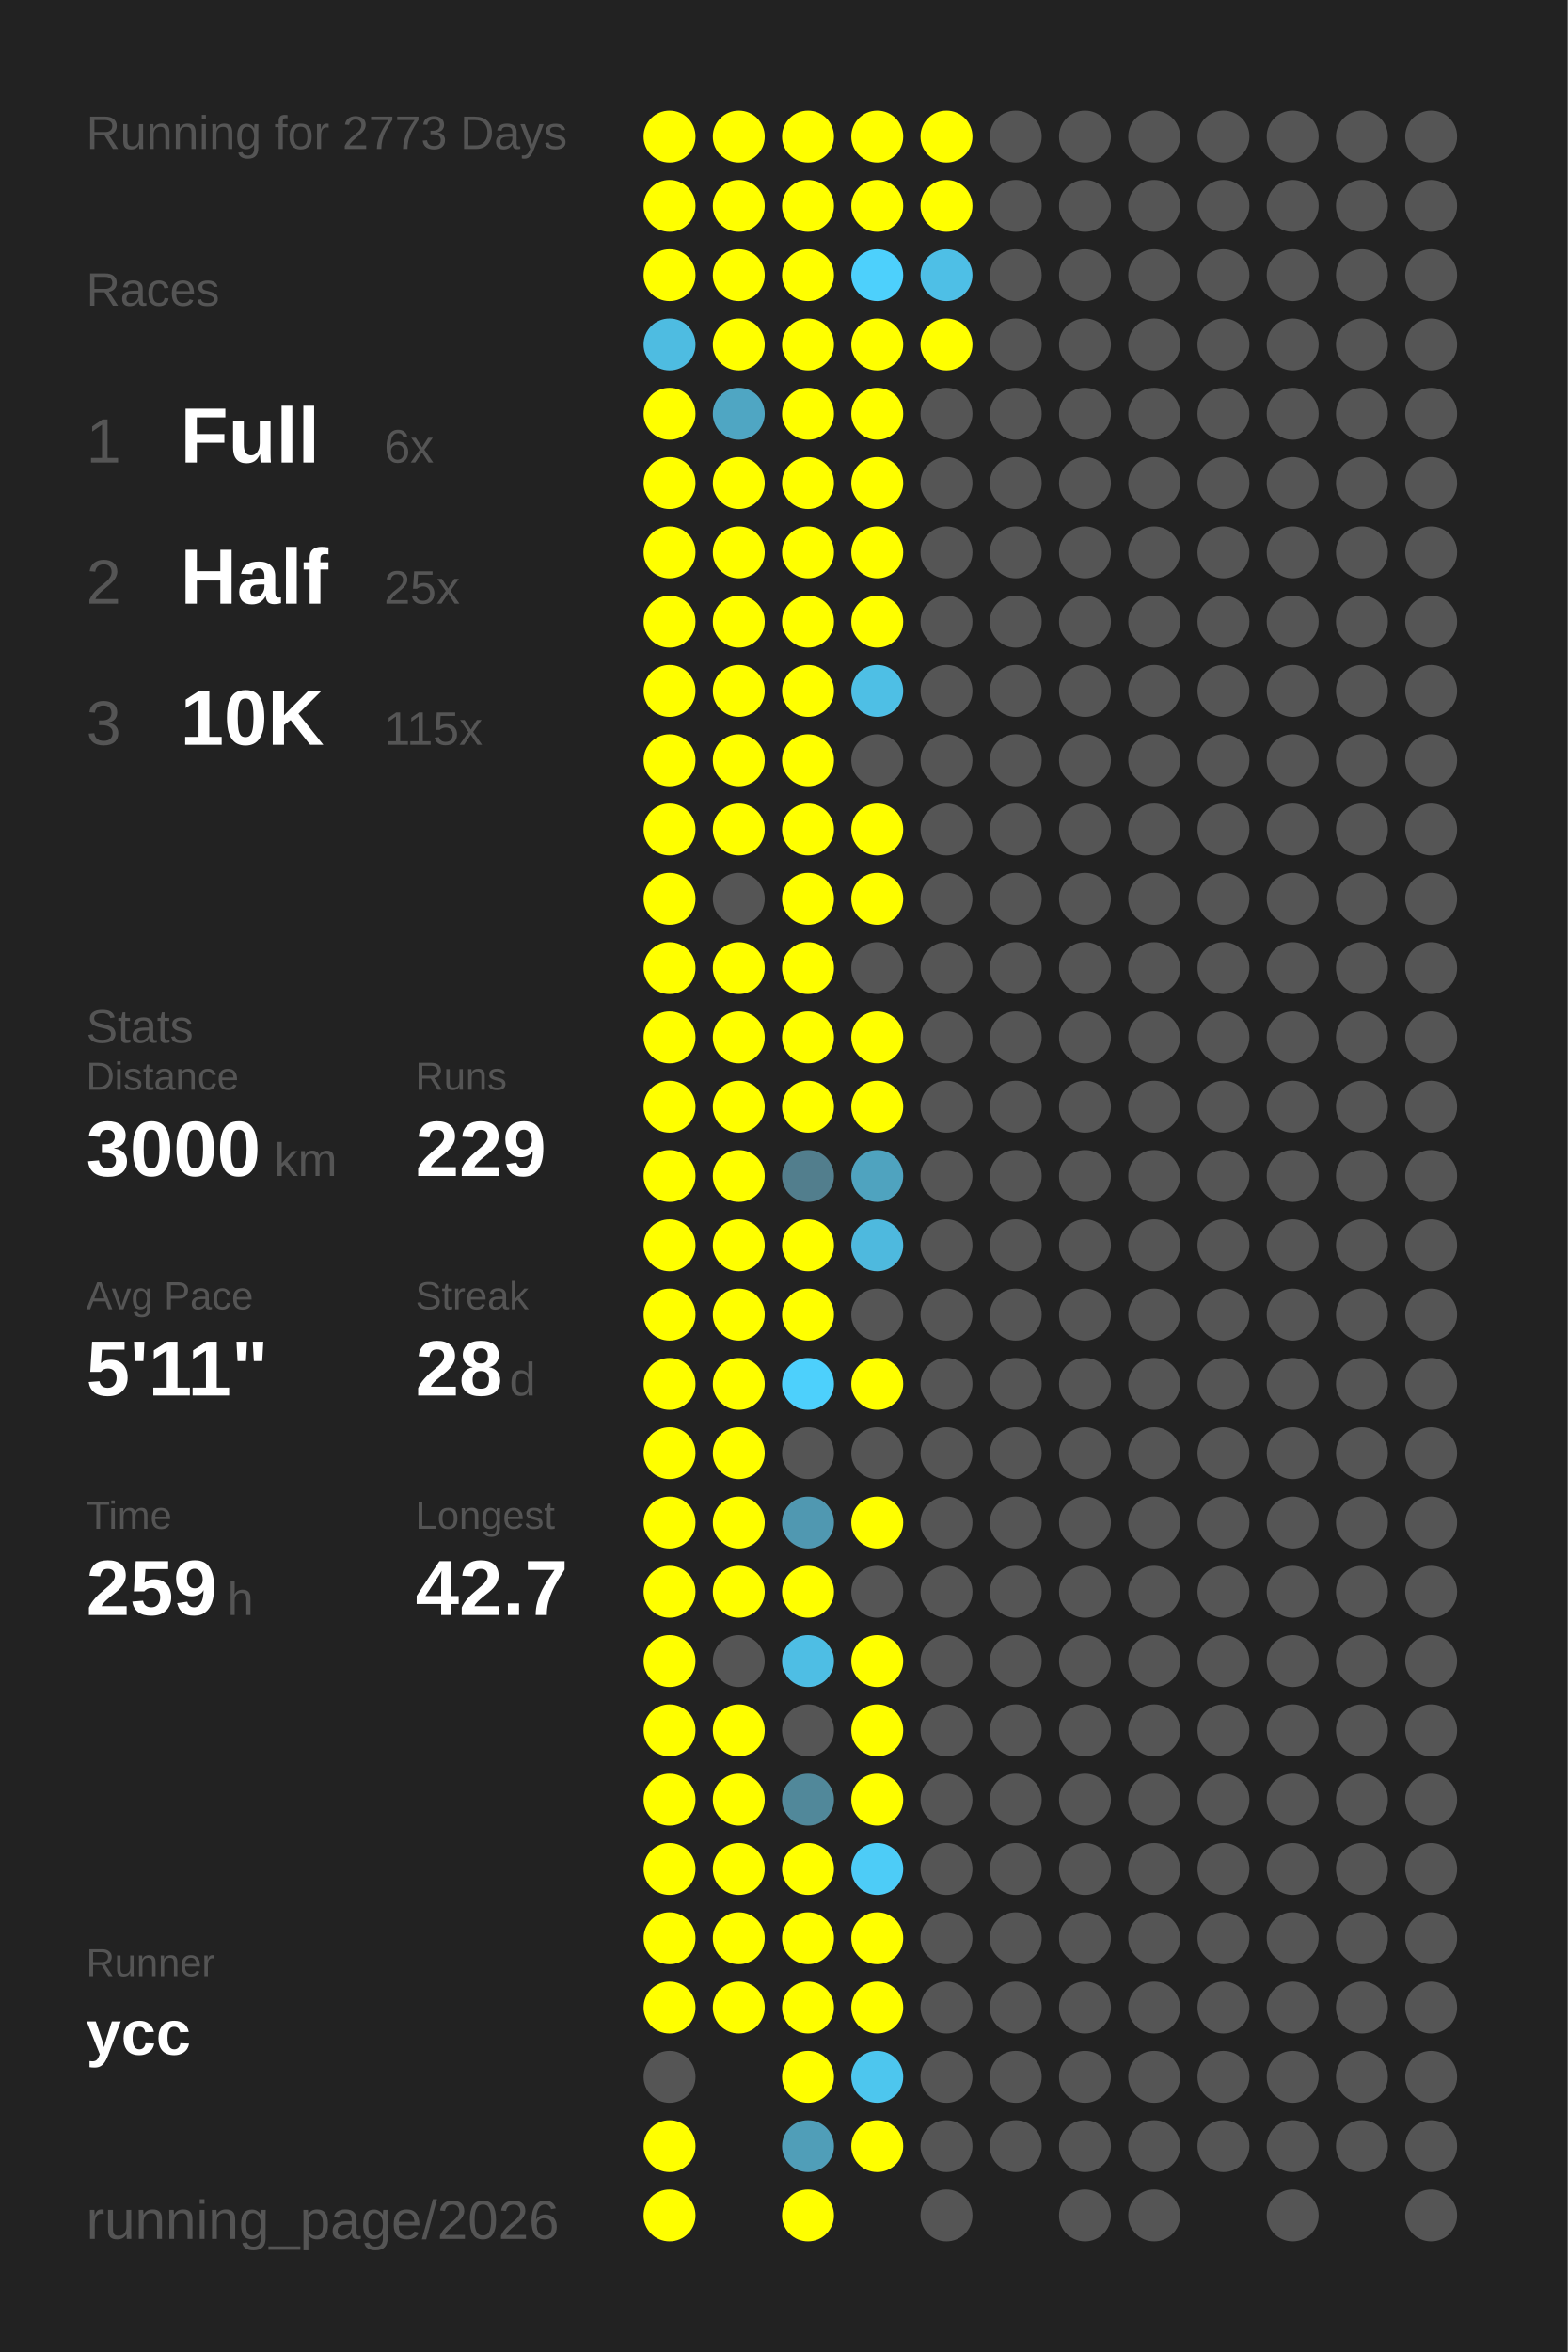
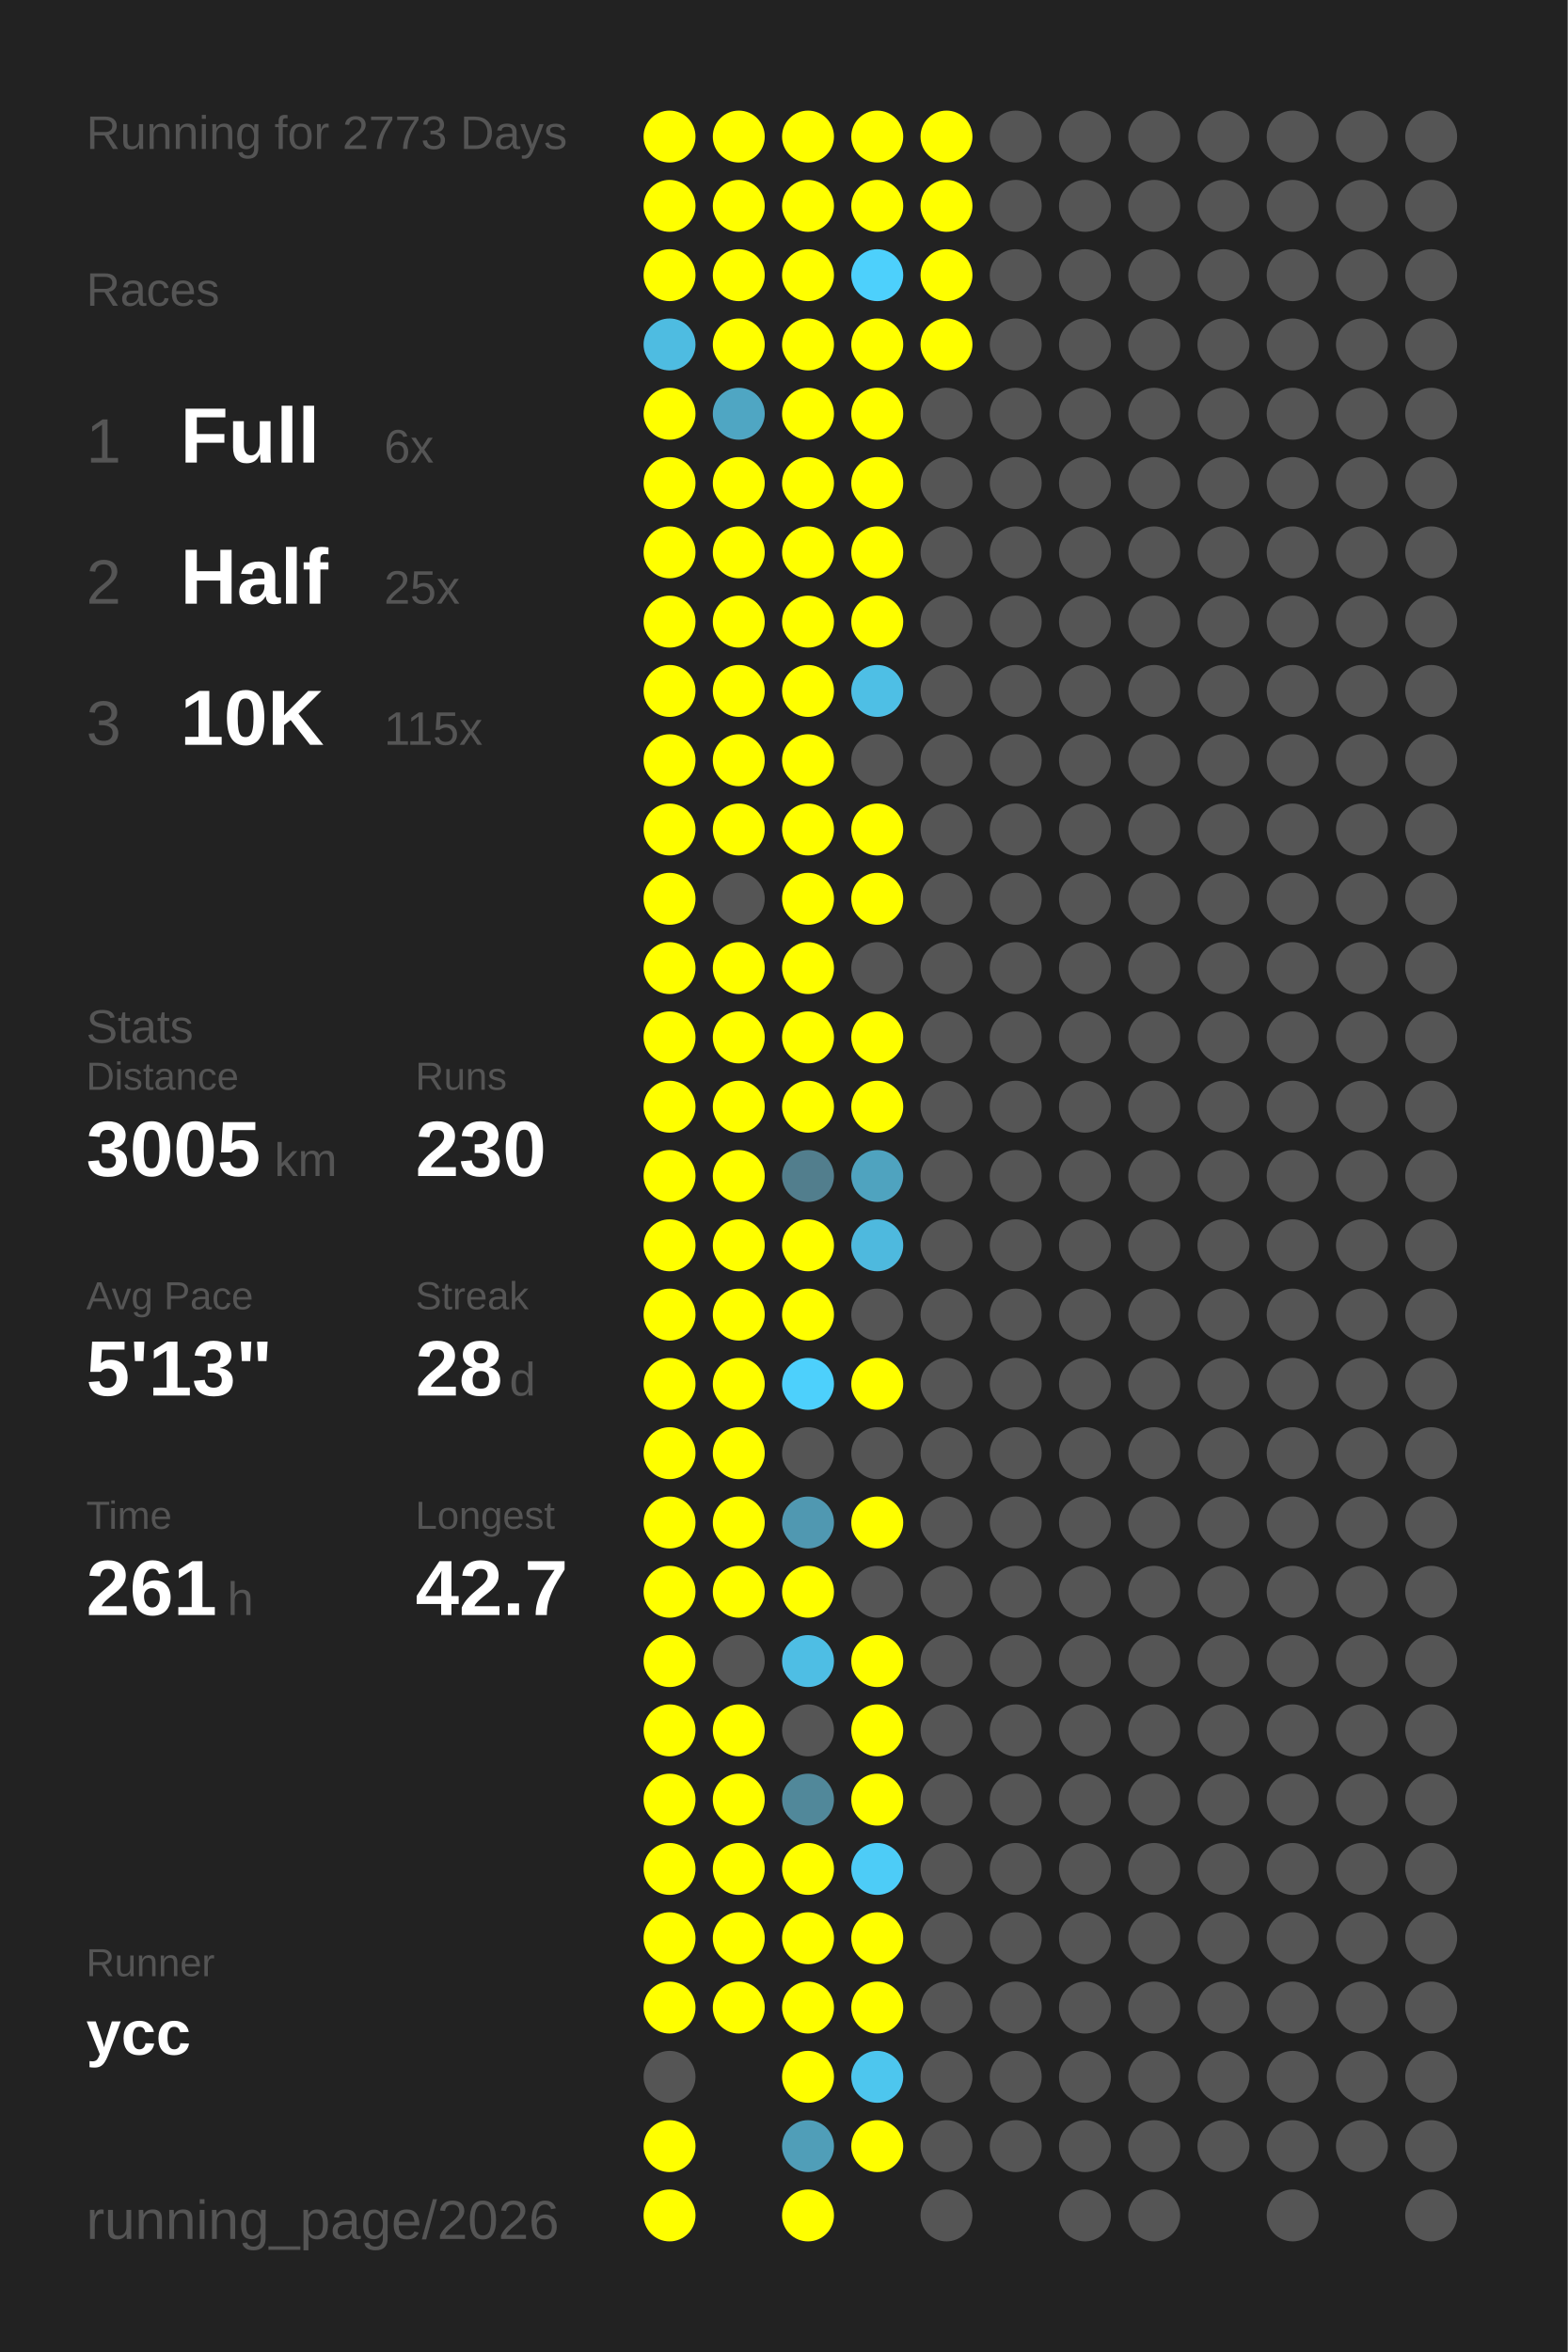
<svg xmlns="http://www.w3.org/2000/svg" baseProfile="full" height="300mm" version="1.1" viewBox="0,0,200,300" width="200mm">
  <defs />
  <rect fill="#222222" height="300" width="200" x="0" y="0" />
  <text fill="#555555" style="font-size:6px; font-family:Arial;" x="11" y="19">Running for 2773 Days</text>
  <text fill="#555555" style="font-size:6px; font-family:Arial;" x="11" y="39">Races</text>
  <text fill="#555555" style="font-size:8px; font-family:Arial;" x="11" y="59">1</text>
  <text fill="#FFFFFF" style="font-size:10px; font-family:Arial; font-weight:bold;" x="23" y="59">Full</text>
  <text fill="#555555" style="font-size:6px; font-family:Arial;" x="49" y="59">6x</text>
  <text fill="#555555" style="font-size:8px; font-family:Arial;" x="11" y="77">2</text>
  <text fill="#FFFFFF" style="font-size:10px; font-family:Arial; font-weight:bold;" x="23" y="77">Half</text>
  <text fill="#555555" style="font-size:6px; font-family:Arial;" x="49" y="77">25x</text>
  <text fill="#555555" style="font-size:8px; font-family:Arial;" x="11" y="95">3</text>
  <text fill="#FFFFFF" style="font-size:10px; font-family:Arial; font-weight:bold;" x="23" y="95">10K</text>
  <text fill="#555555" style="font-size:6px; font-family:Arial;" x="49" y="95">115x</text>
  <text fill="#555555" style="font-size:6px; font-family:Arial;" x="11" y="133">Stats</text>
  <text fill="#555555" style="font-size:5px; font-family:Arial;" x="11" y="139">Distance</text>
-   <text fill="#FFFFFF" style="font-size:10px; font-family:Arial; font-weight:bold;" x="11" y="150">3000</text>
+   <text fill="#FFFFFF" style="font-size:10px; font-family:Arial; font-weight:bold;" x="11" y="150">3005</text>
  <text fill="#555555" style="font-size:6px; font-family:Arial;" x="35" y="150">km</text>
  <text fill="#555555" style="font-size:5px; font-family:Arial;" x="53" y="139">Runs</text>
-   <text fill="#FFFFFF" style="font-size:10px; font-family:Arial; font-weight:bold;" x="53" y="150">229</text>
+   <text fill="#FFFFFF" style="font-size:10px; font-family:Arial; font-weight:bold;" x="53" y="150">230</text>
  <text fill="#555555" style="font-size:5px; font-family:Arial;" x="11" y="167">Avg Pace</text>
-   <text fill="#FFFFFF" style="font-size:10px; font-family:Arial; font-weight:bold;" x="11" y="178">5'11"</text>
+   <text fill="#FFFFFF" style="font-size:10px; font-family:Arial; font-weight:bold;" x="11" y="178">5'13"</text>
  <text fill="#555555" style="font-size:5px; font-family:Arial;" x="53" y="167">Streak</text>
  <text fill="#FFFFFF" style="font-size:10px; font-family:Arial; font-weight:bold;" x="53" y="178">28</text>
  <text fill="#555555" style="font-size:6px; font-family:Arial;" x="65" y="178">d</text>
  <text fill="#555555" style="font-size:5px; font-family:Arial;" x="11" y="195">Time</text>
-   <text fill="#FFFFFF" style="font-size:10px; font-family:Arial; font-weight:bold;" x="11" y="206">259</text>
+   <text fill="#FFFFFF" style="font-size:10px; font-family:Arial; font-weight:bold;" x="11" y="206">261</text>
  <text fill="#555555" style="font-size:6px; font-family:Arial;" x="29" y="206">h</text>
  <text fill="#555555" style="font-size:5px; font-family:Arial;" x="53" y="195">Longest</text>
  <text fill="#FFFFFF" style="font-size:10px; font-family:Arial; font-weight:bold;" x="53" y="206">42.7</text>
  <text fill="#555555" style="font-size:5px; font-family:Arial;" x="11" y="252.065">Runner</text>
  <text fill="#FFFFFF" style="font-size:8px; font-family:Arial; font-weight:bold;" x="11" y="262.065">ycc</text>
  <text fill="#555555" style="font-size:7px; font-family:Arial;" x="11" y="285.581">running_page/2026</text>
  <circle cx="85.417" cy="17.419" fill="#FFFF00" r="3.312" />
  <circle cx="85.417" cy="26.258" fill="#FFFF00" r="3.312" />
  <circle cx="85.417" cy="35.097" fill="#FFFF00" r="3.312" />
  <circle cx="85.417" cy="43.935" fill="#4ebce1" r="3.312" />
  <circle cx="85.417" cy="52.774" fill="#FFFF00" r="3.312" />
  <circle cx="85.417" cy="61.613" fill="#FFFF00" r="3.312" />
  <circle cx="85.417" cy="70.452" fill="#FFFF00" r="3.312" />
  <circle cx="85.417" cy="79.29" fill="#FFFF00" r="3.312" />
  <circle cx="85.417" cy="88.129" fill="#FFFF00" r="3.312" />
  <circle cx="85.417" cy="96.968" fill="#FFFF00" r="3.312" />
  <circle cx="85.417" cy="105.806" fill="#FFFF00" r="3.312" />
  <circle cx="85.417" cy="114.645" fill="#FFFF00" r="3.312" />
  <circle cx="85.417" cy="123.484" fill="#FFFF00" r="3.312" />
  <circle cx="85.417" cy="132.323" fill="#FFFF00" r="3.312" />
  <circle cx="85.417" cy="141.161" fill="#FFFF00" r="3.312" />
  <circle cx="85.417" cy="150" fill="#FFFF00" r="3.312" />
  <circle cx="85.417" cy="158.839" fill="#FFFF00" r="3.312" />
  <circle cx="85.417" cy="167.677" fill="#FFFF00" r="3.312" />
  <circle cx="85.417" cy="176.516" fill="#FFFF00" r="3.312" />
  <circle cx="85.417" cy="185.355" fill="#FFFF00" r="3.312" />
  <circle cx="85.417" cy="194.194" fill="#FFFF00" r="3.312" />
  <circle cx="85.417" cy="203.032" fill="#FFFF00" r="3.312" />
  <circle cx="85.417" cy="211.871" fill="#FFFF00" r="3.312" />
  <circle cx="85.417" cy="220.71" fill="#FFFF00" r="3.312" />
  <circle cx="85.417" cy="229.548" fill="#FFFF00" r="3.312" />
  <circle cx="85.417" cy="238.387" fill="#FFFF00" r="3.312" />
  <circle cx="85.417" cy="247.226" fill="#FFFF00" r="3.312" />
  <circle cx="85.417" cy="256.065" fill="#FFFF00" r="3.312" />
  <circle cx="85.417" cy="264.903" fill="#555555" r="3.312" />
  <circle cx="85.417" cy="273.742" fill="#FFFF00" r="3.312" />
  <circle cx="85.417" cy="282.581" fill="#FFFF00" r="3.312" />
  <circle cx="94.25" cy="17.419" fill="#FFFF00" r="3.312" />
  <circle cx="94.25" cy="26.258" fill="#FFFF00" r="3.312" />
  <circle cx="94.25" cy="35.097" fill="#FFFF00" r="3.312" />
  <circle cx="94.25" cy="43.935" fill="#FFFF00" r="3.312" />
  <circle cx="94.25" cy="52.774" fill="#4fa6c3" r="3.312" />
  <circle cx="94.25" cy="61.613" fill="#FFFF00" r="3.312" />
  <circle cx="94.25" cy="70.452" fill="#FFFF00" r="3.312" />
  <circle cx="94.25" cy="79.29" fill="#FFFF00" r="3.312" />
  <circle cx="94.25" cy="88.129" fill="#FFFF00" r="3.312" />
  <circle cx="94.25" cy="96.968" fill="#FFFF00" r="3.312" />
  <circle cx="94.25" cy="105.806" fill="#FFFF00" r="3.312" />
  <circle cx="94.25" cy="114.645" fill="#555555" r="3.312" />
  <circle cx="94.25" cy="123.484" fill="#FFFF00" r="3.312" />
  <circle cx="94.25" cy="132.323" fill="#FFFF00" r="3.312" />
  <circle cx="94.25" cy="141.161" fill="#FFFF00" r="3.312" />
  <circle cx="94.25" cy="150" fill="#FFFF00" r="3.312" />
  <circle cx="94.25" cy="158.839" fill="#FFFF00" r="3.312" />
  <circle cx="94.25" cy="167.677" fill="#FFFF00" r="3.312" />
  <circle cx="94.25" cy="176.516" fill="#FFFF00" r="3.312" />
  <circle cx="94.25" cy="185.355" fill="#FFFF00" r="3.312" />
  <circle cx="94.25" cy="194.194" fill="#FFFF00" r="3.312" />
  <circle cx="94.25" cy="203.032" fill="#FFFF00" r="3.312" />
  <circle cx="94.25" cy="211.871" fill="#555555" r="3.312" />
  <circle cx="94.25" cy="220.71" fill="#FFFF00" r="3.312" />
  <circle cx="94.25" cy="229.548" fill="#FFFF00" r="3.312" />
  <circle cx="94.25" cy="238.387" fill="#FFFF00" r="3.312" />
  <circle cx="94.25" cy="247.226" fill="#FFFF00" r="3.312" />
  <circle cx="94.25" cy="256.065" fill="#FFFF00" r="3.312" />
  <circle cx="103.083" cy="17.419" fill="#FFFF00" r="3.312" />
  <circle cx="103.083" cy="26.258" fill="#FFFF00" r="3.312" />
  <circle cx="103.083" cy="35.097" fill="#FFFF00" r="3.312" />
  <circle cx="103.083" cy="43.935" fill="#FFFF00" r="3.312" />
  <circle cx="103.083" cy="52.774" fill="#FFFF00" r="3.312" />
  <circle cx="103.083" cy="61.613" fill="#FFFF00" r="3.312" />
  <circle cx="103.083" cy="70.452" fill="#FFFF00" r="3.312" />
  <circle cx="103.083" cy="79.29" fill="#FFFF00" r="3.312" />
  <circle cx="103.083" cy="88.129" fill="#FFFF00" r="3.312" />
  <circle cx="103.083" cy="96.968" fill="#FFFF00" r="3.312" />
  <circle cx="103.083" cy="105.806" fill="#FFFF00" r="3.312" />
  <circle cx="103.083" cy="114.645" fill="#FFFF00" r="3.312" />
  <circle cx="103.083" cy="123.484" fill="#FFFF00" r="3.312" />
  <circle cx="103.083" cy="132.323" fill="#FFFF00" r="3.312" />
  <circle cx="103.083" cy="141.161" fill="#FFFF00" r="3.312" />
  <circle cx="103.083" cy="150" fill="#527e8d" r="3.312" />
  <circle cx="103.083" cy="158.839" fill="#FFFF00" r="3.312" />
  <circle cx="103.083" cy="167.677" fill="#FFFF00" r="3.312" />
  <circle cx="103.083" cy="176.516" fill="#4dd0fc" r="3.312" />
  <circle cx="103.083" cy="185.355" fill="#555555" r="3.312" />
  <circle cx="103.083" cy="194.194" fill="#5098b1" r="3.312" />
  <circle cx="103.083" cy="203.032" fill="#FFFF00" r="3.312" />
  <circle cx="103.083" cy="211.871" fill="#4ebee4" r="3.312" />
  <circle cx="103.083" cy="220.71" fill="#555555" r="3.312" />
  <circle cx="103.083" cy="229.548" fill="#51889a" r="3.312" />
  <circle cx="103.083" cy="238.387" fill="#FFFF00" r="3.312" />
  <circle cx="103.083" cy="247.226" fill="#FFFF00" r="3.312" />
  <circle cx="103.083" cy="256.065" fill="#FFFF00" r="3.312" />
  <circle cx="103.083" cy="264.903" fill="#FFFF00" r="3.312" />
  <circle cx="103.083" cy="273.742" fill="#509eb8" r="3.312" />
  <circle cx="103.083" cy="282.581" fill="#FFFF00" r="3.312" />
  <circle cx="111.917" cy="17.419" fill="#FFFF00" r="3.312" />
  <circle cx="111.917" cy="26.258" fill="#FFFF00" r="3.312" />
  <circle cx="111.917" cy="35.097" fill="#4dd0fc" r="3.312" />
  <circle cx="111.917" cy="43.935" fill="#FFFF00" r="3.312" />
  <circle cx="111.917" cy="52.774" fill="#FFFF00" r="3.312" />
  <circle cx="111.917" cy="61.613" fill="#FFFF00" r="3.312" />
  <circle cx="111.917" cy="70.452" fill="#FFFF00" r="3.312" />
  <circle cx="111.917" cy="79.29" fill="#FFFF00" r="3.312" />
  <circle cx="111.917" cy="88.129" fill="#4ebfe5" r="3.312" />
  <circle cx="111.917" cy="96.968" fill="#555555" r="3.312" />
  <circle cx="111.917" cy="105.806" fill="#FFFF00" r="3.312" />
  <circle cx="111.917" cy="114.645" fill="#FFFF00" r="3.312" />
  <circle cx="111.917" cy="123.484" fill="#555555" r="3.312" />
  <circle cx="111.917" cy="132.323" fill="#FFFF00" r="3.312" />
  <circle cx="111.917" cy="141.161" fill="#FFFF00" r="3.312" />
  <circle cx="111.917" cy="150" fill="#4fa3bf" r="3.312" />
  <circle cx="111.917" cy="158.839" fill="#4eb9de" r="3.312" />
  <circle cx="111.917" cy="167.677" fill="#555555" r="3.312" />
  <circle cx="111.917" cy="176.516" fill="#FFFF00" r="3.312" />
  <circle cx="111.917" cy="185.355" fill="#555555" r="3.312" />
  <circle cx="111.917" cy="194.194" fill="#FFFF00" r="3.312" />
  <circle cx="111.917" cy="203.032" fill="#555555" r="3.312" />
  <circle cx="111.917" cy="211.871" fill="#FFFF00" r="3.312" />
  <circle cx="111.917" cy="220.71" fill="#FFFF00" r="3.312" />
  <circle cx="111.917" cy="229.548" fill="#FFFF00" r="3.312" />
  <circle cx="111.917" cy="238.387" fill="#4dccf7" r="3.312" />
  <circle cx="111.917" cy="247.226" fill="#FFFF00" r="3.312" />
  <circle cx="111.917" cy="256.065" fill="#FFFF00" r="3.312" />
  <circle cx="111.917" cy="264.903" fill="#4dc6ee" r="3.312" />
  <circle cx="111.917" cy="273.742" fill="#FFFF00" r="3.312" />
  <circle cx="120.75" cy="17.419" fill="#FFFF00" r="3.312" />
  <circle cx="120.75" cy="26.258" fill="#FFFF00" r="3.312" />
-   <circle cx="120.75" cy="35.097" fill="#4ebfe6" r="3.312" />
+   <circle cx="120.75" cy="35.097" fill="#FFFF00" r="3.312" />
  <circle cx="120.75" cy="43.935" fill="#FFFF00" r="3.312" />
  <circle cx="120.75" cy="52.774" fill="#555555" r="3.312" />
  <circle cx="120.75" cy="61.613" fill="#555555" r="3.312" />
  <circle cx="120.75" cy="70.452" fill="#555555" r="3.312" />
  <circle cx="120.75" cy="79.29" fill="#555555" r="3.312" />
  <circle cx="120.75" cy="88.129" fill="#555555" r="3.312" />
  <circle cx="120.75" cy="96.968" fill="#555555" r="3.312" />
  <circle cx="120.75" cy="105.806" fill="#555555" r="3.312" />
  <circle cx="120.75" cy="114.645" fill="#555555" r="3.312" />
  <circle cx="120.75" cy="123.484" fill="#555555" r="3.312" />
  <circle cx="120.75" cy="132.323" fill="#555555" r="3.312" />
  <circle cx="120.75" cy="141.161" fill="#555555" r="3.312" />
  <circle cx="120.75" cy="150" fill="#555555" r="3.312" />
  <circle cx="120.75" cy="158.839" fill="#555555" r="3.312" />
  <circle cx="120.75" cy="167.677" fill="#555555" r="3.312" />
  <circle cx="120.75" cy="176.516" fill="#555555" r="3.312" />
  <circle cx="120.75" cy="185.355" fill="#555555" r="3.312" />
  <circle cx="120.75" cy="194.194" fill="#555555" r="3.312" />
  <circle cx="120.75" cy="203.032" fill="#555555" r="3.312" />
  <circle cx="120.75" cy="211.871" fill="#555555" r="3.312" />
  <circle cx="120.75" cy="220.71" fill="#555555" r="3.312" />
  <circle cx="120.75" cy="229.548" fill="#555555" r="3.312" />
  <circle cx="120.75" cy="238.387" fill="#555555" r="3.312" />
  <circle cx="120.75" cy="247.226" fill="#555555" r="3.312" />
  <circle cx="120.75" cy="256.065" fill="#555555" r="3.312" />
  <circle cx="120.75" cy="264.903" fill="#555555" r="3.312" />
  <circle cx="120.75" cy="273.742" fill="#555555" r="3.312" />
  <circle cx="120.75" cy="282.581" fill="#555555" r="3.312" />
  <circle cx="129.583" cy="17.419" fill="#555555" r="3.312" />
  <circle cx="129.583" cy="26.258" fill="#555555" r="3.312" />
  <circle cx="129.583" cy="35.097" fill="#555555" r="3.312" />
  <circle cx="129.583" cy="43.935" fill="#555555" r="3.312" />
  <circle cx="129.583" cy="52.774" fill="#555555" r="3.312" />
  <circle cx="129.583" cy="61.613" fill="#555555" r="3.312" />
  <circle cx="129.583" cy="70.452" fill="#555555" r="3.312" />
  <circle cx="129.583" cy="79.29" fill="#555555" r="3.312" />
  <circle cx="129.583" cy="88.129" fill="#555555" r="3.312" />
  <circle cx="129.583" cy="96.968" fill="#555555" r="3.312" />
  <circle cx="129.583" cy="105.806" fill="#555555" r="3.312" />
  <circle cx="129.583" cy="114.645" fill="#555555" r="3.312" />
  <circle cx="129.583" cy="123.484" fill="#555555" r="3.312" />
  <circle cx="129.583" cy="132.323" fill="#555555" r="3.312" />
  <circle cx="129.583" cy="141.161" fill="#555555" r="3.312" />
  <circle cx="129.583" cy="150" fill="#555555" r="3.312" />
  <circle cx="129.583" cy="158.839" fill="#555555" r="3.312" />
  <circle cx="129.583" cy="167.677" fill="#555555" r="3.312" />
  <circle cx="129.583" cy="176.516" fill="#555555" r="3.312" />
  <circle cx="129.583" cy="185.355" fill="#555555" r="3.312" />
  <circle cx="129.583" cy="194.194" fill="#555555" r="3.312" />
  <circle cx="129.583" cy="203.032" fill="#555555" r="3.312" />
  <circle cx="129.583" cy="211.871" fill="#555555" r="3.312" />
  <circle cx="129.583" cy="220.71" fill="#555555" r="3.312" />
  <circle cx="129.583" cy="229.548" fill="#555555" r="3.312" />
  <circle cx="129.583" cy="238.387" fill="#555555" r="3.312" />
  <circle cx="129.583" cy="247.226" fill="#555555" r="3.312" />
  <circle cx="129.583" cy="256.065" fill="#555555" r="3.312" />
  <circle cx="129.583" cy="264.903" fill="#555555" r="3.312" />
  <circle cx="129.583" cy="273.742" fill="#555555" r="3.312" />
  <circle cx="138.417" cy="17.419" fill="#555555" r="3.312" />
  <circle cx="138.417" cy="26.258" fill="#555555" r="3.312" />
  <circle cx="138.417" cy="35.097" fill="#555555" r="3.312" />
  <circle cx="138.417" cy="43.935" fill="#555555" r="3.312" />
  <circle cx="138.417" cy="52.774" fill="#555555" r="3.312" />
  <circle cx="138.417" cy="61.613" fill="#555555" r="3.312" />
  <circle cx="138.417" cy="70.452" fill="#555555" r="3.312" />
  <circle cx="138.417" cy="79.29" fill="#555555" r="3.312" />
  <circle cx="138.417" cy="88.129" fill="#555555" r="3.312" />
  <circle cx="138.417" cy="96.968" fill="#555555" r="3.312" />
  <circle cx="138.417" cy="105.806" fill="#555555" r="3.312" />
  <circle cx="138.417" cy="114.645" fill="#555555" r="3.312" />
  <circle cx="138.417" cy="123.484" fill="#555555" r="3.312" />
  <circle cx="138.417" cy="132.323" fill="#555555" r="3.312" />
  <circle cx="138.417" cy="141.161" fill="#555555" r="3.312" />
  <circle cx="138.417" cy="150" fill="#555555" r="3.312" />
  <circle cx="138.417" cy="158.839" fill="#555555" r="3.312" />
  <circle cx="138.417" cy="167.677" fill="#555555" r="3.312" />
  <circle cx="138.417" cy="176.516" fill="#555555" r="3.312" />
  <circle cx="138.417" cy="185.355" fill="#555555" r="3.312" />
  <circle cx="138.417" cy="194.194" fill="#555555" r="3.312" />
  <circle cx="138.417" cy="203.032" fill="#555555" r="3.312" />
  <circle cx="138.417" cy="211.871" fill="#555555" r="3.312" />
  <circle cx="138.417" cy="220.71" fill="#555555" r="3.312" />
  <circle cx="138.417" cy="229.548" fill="#555555" r="3.312" />
  <circle cx="138.417" cy="238.387" fill="#555555" r="3.312" />
  <circle cx="138.417" cy="247.226" fill="#555555" r="3.312" />
  <circle cx="138.417" cy="256.065" fill="#555555" r="3.312" />
  <circle cx="138.417" cy="264.903" fill="#555555" r="3.312" />
  <circle cx="138.417" cy="273.742" fill="#555555" r="3.312" />
  <circle cx="138.417" cy="282.581" fill="#555555" r="3.312" />
  <circle cx="147.25" cy="17.419" fill="#555555" r="3.312" />
  <circle cx="147.25" cy="26.258" fill="#555555" r="3.312" />
  <circle cx="147.25" cy="35.097" fill="#555555" r="3.312" />
  <circle cx="147.25" cy="43.935" fill="#555555" r="3.312" />
  <circle cx="147.25" cy="52.774" fill="#555555" r="3.312" />
  <circle cx="147.25" cy="61.613" fill="#555555" r="3.312" />
  <circle cx="147.25" cy="70.452" fill="#555555" r="3.312" />
  <circle cx="147.25" cy="79.29" fill="#555555" r="3.312" />
  <circle cx="147.25" cy="88.129" fill="#555555" r="3.312" />
  <circle cx="147.25" cy="96.968" fill="#555555" r="3.312" />
  <circle cx="147.25" cy="105.806" fill="#555555" r="3.312" />
  <circle cx="147.25" cy="114.645" fill="#555555" r="3.312" />
  <circle cx="147.25" cy="123.484" fill="#555555" r="3.312" />
  <circle cx="147.25" cy="132.323" fill="#555555" r="3.312" />
  <circle cx="147.25" cy="141.161" fill="#555555" r="3.312" />
  <circle cx="147.25" cy="150" fill="#555555" r="3.312" />
  <circle cx="147.25" cy="158.839" fill="#555555" r="3.312" />
  <circle cx="147.25" cy="167.677" fill="#555555" r="3.312" />
  <circle cx="147.25" cy="176.516" fill="#555555" r="3.312" />
  <circle cx="147.25" cy="185.355" fill="#555555" r="3.312" />
  <circle cx="147.25" cy="194.194" fill="#555555" r="3.312" />
  <circle cx="147.25" cy="203.032" fill="#555555" r="3.312" />
  <circle cx="147.25" cy="211.871" fill="#555555" r="3.312" />
  <circle cx="147.25" cy="220.71" fill="#555555" r="3.312" />
  <circle cx="147.25" cy="229.548" fill="#555555" r="3.312" />
  <circle cx="147.25" cy="238.387" fill="#555555" r="3.312" />
  <circle cx="147.25" cy="247.226" fill="#555555" r="3.312" />
  <circle cx="147.25" cy="256.065" fill="#555555" r="3.312" />
  <circle cx="147.25" cy="264.903" fill="#555555" r="3.312" />
  <circle cx="147.25" cy="273.742" fill="#555555" r="3.312" />
  <circle cx="147.25" cy="282.581" fill="#555555" r="3.312" />
  <circle cx="156.083" cy="17.419" fill="#555555" r="3.312" />
  <circle cx="156.083" cy="26.258" fill="#555555" r="3.312" />
  <circle cx="156.083" cy="35.097" fill="#555555" r="3.312" />
  <circle cx="156.083" cy="43.935" fill="#555555" r="3.312" />
  <circle cx="156.083" cy="52.774" fill="#555555" r="3.312" />
  <circle cx="156.083" cy="61.613" fill="#555555" r="3.312" />
  <circle cx="156.083" cy="70.452" fill="#555555" r="3.312" />
  <circle cx="156.083" cy="79.29" fill="#555555" r="3.312" />
  <circle cx="156.083" cy="88.129" fill="#555555" r="3.312" />
  <circle cx="156.083" cy="96.968" fill="#555555" r="3.312" />
  <circle cx="156.083" cy="105.806" fill="#555555" r="3.312" />
  <circle cx="156.083" cy="114.645" fill="#555555" r="3.312" />
  <circle cx="156.083" cy="123.484" fill="#555555" r="3.312" />
  <circle cx="156.083" cy="132.323" fill="#555555" r="3.312" />
  <circle cx="156.083" cy="141.161" fill="#555555" r="3.312" />
  <circle cx="156.083" cy="150" fill="#555555" r="3.312" />
  <circle cx="156.083" cy="158.839" fill="#555555" r="3.312" />
  <circle cx="156.083" cy="167.677" fill="#555555" r="3.312" />
  <circle cx="156.083" cy="176.516" fill="#555555" r="3.312" />
  <circle cx="156.083" cy="185.355" fill="#555555" r="3.312" />
  <circle cx="156.083" cy="194.194" fill="#555555" r="3.312" />
  <circle cx="156.083" cy="203.032" fill="#555555" r="3.312" />
  <circle cx="156.083" cy="211.871" fill="#555555" r="3.312" />
  <circle cx="156.083" cy="220.71" fill="#555555" r="3.312" />
  <circle cx="156.083" cy="229.548" fill="#555555" r="3.312" />
  <circle cx="156.083" cy="238.387" fill="#555555" r="3.312" />
  <circle cx="156.083" cy="247.226" fill="#555555" r="3.312" />
  <circle cx="156.083" cy="256.065" fill="#555555" r="3.312" />
  <circle cx="156.083" cy="264.903" fill="#555555" r="3.312" />
  <circle cx="156.083" cy="273.742" fill="#555555" r="3.312" />
  <circle cx="164.917" cy="17.419" fill="#555555" r="3.312" />
  <circle cx="164.917" cy="26.258" fill="#555555" r="3.312" />
  <circle cx="164.917" cy="35.097" fill="#555555" r="3.312" />
  <circle cx="164.917" cy="43.935" fill="#555555" r="3.312" />
  <circle cx="164.917" cy="52.774" fill="#555555" r="3.312" />
  <circle cx="164.917" cy="61.613" fill="#555555" r="3.312" />
  <circle cx="164.917" cy="70.452" fill="#555555" r="3.312" />
  <circle cx="164.917" cy="79.29" fill="#555555" r="3.312" />
  <circle cx="164.917" cy="88.129" fill="#555555" r="3.312" />
  <circle cx="164.917" cy="96.968" fill="#555555" r="3.312" />
  <circle cx="164.917" cy="105.806" fill="#555555" r="3.312" />
  <circle cx="164.917" cy="114.645" fill="#555555" r="3.312" />
  <circle cx="164.917" cy="123.484" fill="#555555" r="3.312" />
  <circle cx="164.917" cy="132.323" fill="#555555" r="3.312" />
  <circle cx="164.917" cy="141.161" fill="#555555" r="3.312" />
  <circle cx="164.917" cy="150" fill="#555555" r="3.312" />
  <circle cx="164.917" cy="158.839" fill="#555555" r="3.312" />
  <circle cx="164.917" cy="167.677" fill="#555555" r="3.312" />
  <circle cx="164.917" cy="176.516" fill="#555555" r="3.312" />
  <circle cx="164.917" cy="185.355" fill="#555555" r="3.312" />
  <circle cx="164.917" cy="194.194" fill="#555555" r="3.312" />
  <circle cx="164.917" cy="203.032" fill="#555555" r="3.312" />
  <circle cx="164.917" cy="211.871" fill="#555555" r="3.312" />
  <circle cx="164.917" cy="220.71" fill="#555555" r="3.312" />
  <circle cx="164.917" cy="229.548" fill="#555555" r="3.312" />
  <circle cx="164.917" cy="238.387" fill="#555555" r="3.312" />
  <circle cx="164.917" cy="247.226" fill="#555555" r="3.312" />
  <circle cx="164.917" cy="256.065" fill="#555555" r="3.312" />
  <circle cx="164.917" cy="264.903" fill="#555555" r="3.312" />
  <circle cx="164.917" cy="273.742" fill="#555555" r="3.312" />
  <circle cx="164.917" cy="282.581" fill="#555555" r="3.312" />
  <circle cx="173.75" cy="17.419" fill="#555555" r="3.312" />
  <circle cx="173.75" cy="26.258" fill="#555555" r="3.312" />
  <circle cx="173.75" cy="35.097" fill="#555555" r="3.312" />
  <circle cx="173.75" cy="43.935" fill="#555555" r="3.312" />
  <circle cx="173.75" cy="52.774" fill="#555555" r="3.312" />
  <circle cx="173.75" cy="61.613" fill="#555555" r="3.312" />
  <circle cx="173.75" cy="70.452" fill="#555555" r="3.312" />
  <circle cx="173.75" cy="79.29" fill="#555555" r="3.312" />
  <circle cx="173.75" cy="88.129" fill="#555555" r="3.312" />
  <circle cx="173.75" cy="96.968" fill="#555555" r="3.312" />
  <circle cx="173.75" cy="105.806" fill="#555555" r="3.312" />
  <circle cx="173.75" cy="114.645" fill="#555555" r="3.312" />
  <circle cx="173.75" cy="123.484" fill="#555555" r="3.312" />
  <circle cx="173.75" cy="132.323" fill="#555555" r="3.312" />
  <circle cx="173.75" cy="141.161" fill="#555555" r="3.312" />
  <circle cx="173.75" cy="150" fill="#555555" r="3.312" />
  <circle cx="173.75" cy="158.839" fill="#555555" r="3.312" />
  <circle cx="173.75" cy="167.677" fill="#555555" r="3.312" />
  <circle cx="173.75" cy="176.516" fill="#555555" r="3.312" />
  <circle cx="173.75" cy="185.355" fill="#555555" r="3.312" />
  <circle cx="173.75" cy="194.194" fill="#555555" r="3.312" />
  <circle cx="173.75" cy="203.032" fill="#555555" r="3.312" />
  <circle cx="173.75" cy="211.871" fill="#555555" r="3.312" />
  <circle cx="173.75" cy="220.71" fill="#555555" r="3.312" />
  <circle cx="173.75" cy="229.548" fill="#555555" r="3.312" />
  <circle cx="173.75" cy="238.387" fill="#555555" r="3.312" />
  <circle cx="173.75" cy="247.226" fill="#555555" r="3.312" />
  <circle cx="173.75" cy="256.065" fill="#555555" r="3.312" />
  <circle cx="173.75" cy="264.903" fill="#555555" r="3.312" />
  <circle cx="173.75" cy="273.742" fill="#555555" r="3.312" />
  <circle cx="182.583" cy="17.419" fill="#555555" r="3.312" />
  <circle cx="182.583" cy="26.258" fill="#555555" r="3.312" />
  <circle cx="182.583" cy="35.097" fill="#555555" r="3.312" />
  <circle cx="182.583" cy="43.935" fill="#555555" r="3.312" />
  <circle cx="182.583" cy="52.774" fill="#555555" r="3.312" />
  <circle cx="182.583" cy="61.613" fill="#555555" r="3.312" />
  <circle cx="182.583" cy="70.452" fill="#555555" r="3.312" />
  <circle cx="182.583" cy="79.29" fill="#555555" r="3.312" />
  <circle cx="182.583" cy="88.129" fill="#555555" r="3.312" />
  <circle cx="182.583" cy="96.968" fill="#555555" r="3.312" />
  <circle cx="182.583" cy="105.806" fill="#555555" r="3.312" />
  <circle cx="182.583" cy="114.645" fill="#555555" r="3.312" />
  <circle cx="182.583" cy="123.484" fill="#555555" r="3.312" />
  <circle cx="182.583" cy="132.323" fill="#555555" r="3.312" />
  <circle cx="182.583" cy="141.161" fill="#555555" r="3.312" />
  <circle cx="182.583" cy="150" fill="#555555" r="3.312" />
  <circle cx="182.583" cy="158.839" fill="#555555" r="3.312" />
  <circle cx="182.583" cy="167.677" fill="#555555" r="3.312" />
  <circle cx="182.583" cy="176.516" fill="#555555" r="3.312" />
  <circle cx="182.583" cy="185.355" fill="#555555" r="3.312" />
  <circle cx="182.583" cy="194.194" fill="#555555" r="3.312" />
  <circle cx="182.583" cy="203.032" fill="#555555" r="3.312" />
  <circle cx="182.583" cy="211.871" fill="#555555" r="3.312" />
  <circle cx="182.583" cy="220.71" fill="#555555" r="3.312" />
  <circle cx="182.583" cy="229.548" fill="#555555" r="3.312" />
  <circle cx="182.583" cy="238.387" fill="#555555" r="3.312" />
  <circle cx="182.583" cy="247.226" fill="#555555" r="3.312" />
  <circle cx="182.583" cy="256.065" fill="#555555" r="3.312" />
  <circle cx="182.583" cy="264.903" fill="#555555" r="3.312" />
  <circle cx="182.583" cy="273.742" fill="#555555" r="3.312" />
  <circle cx="182.583" cy="282.581" fill="#555555" r="3.312" />
</svg>
